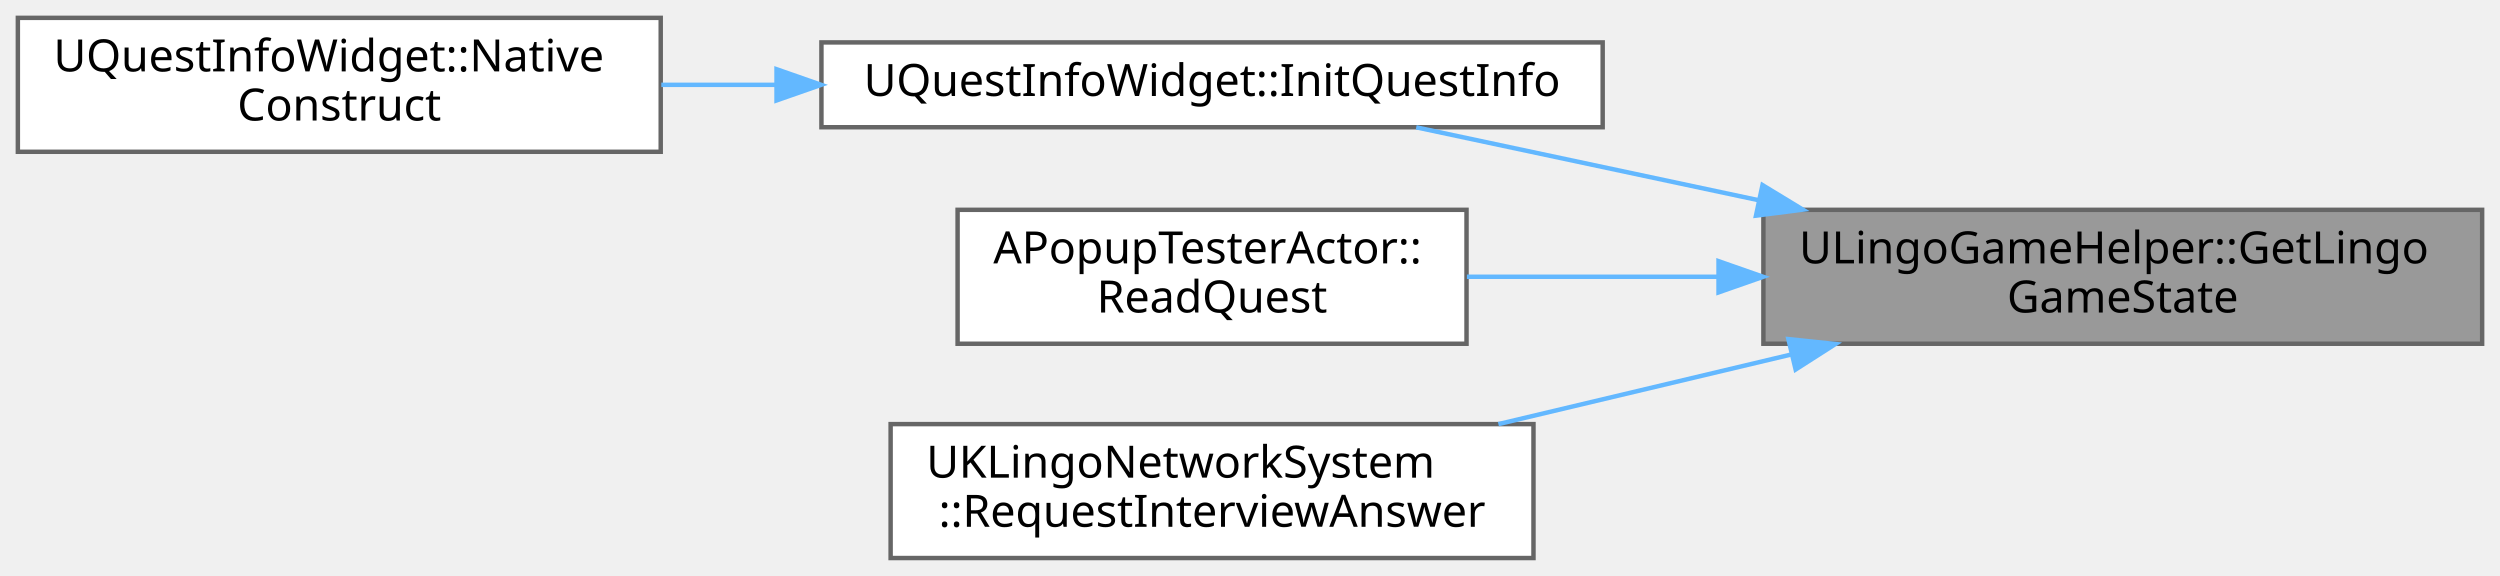
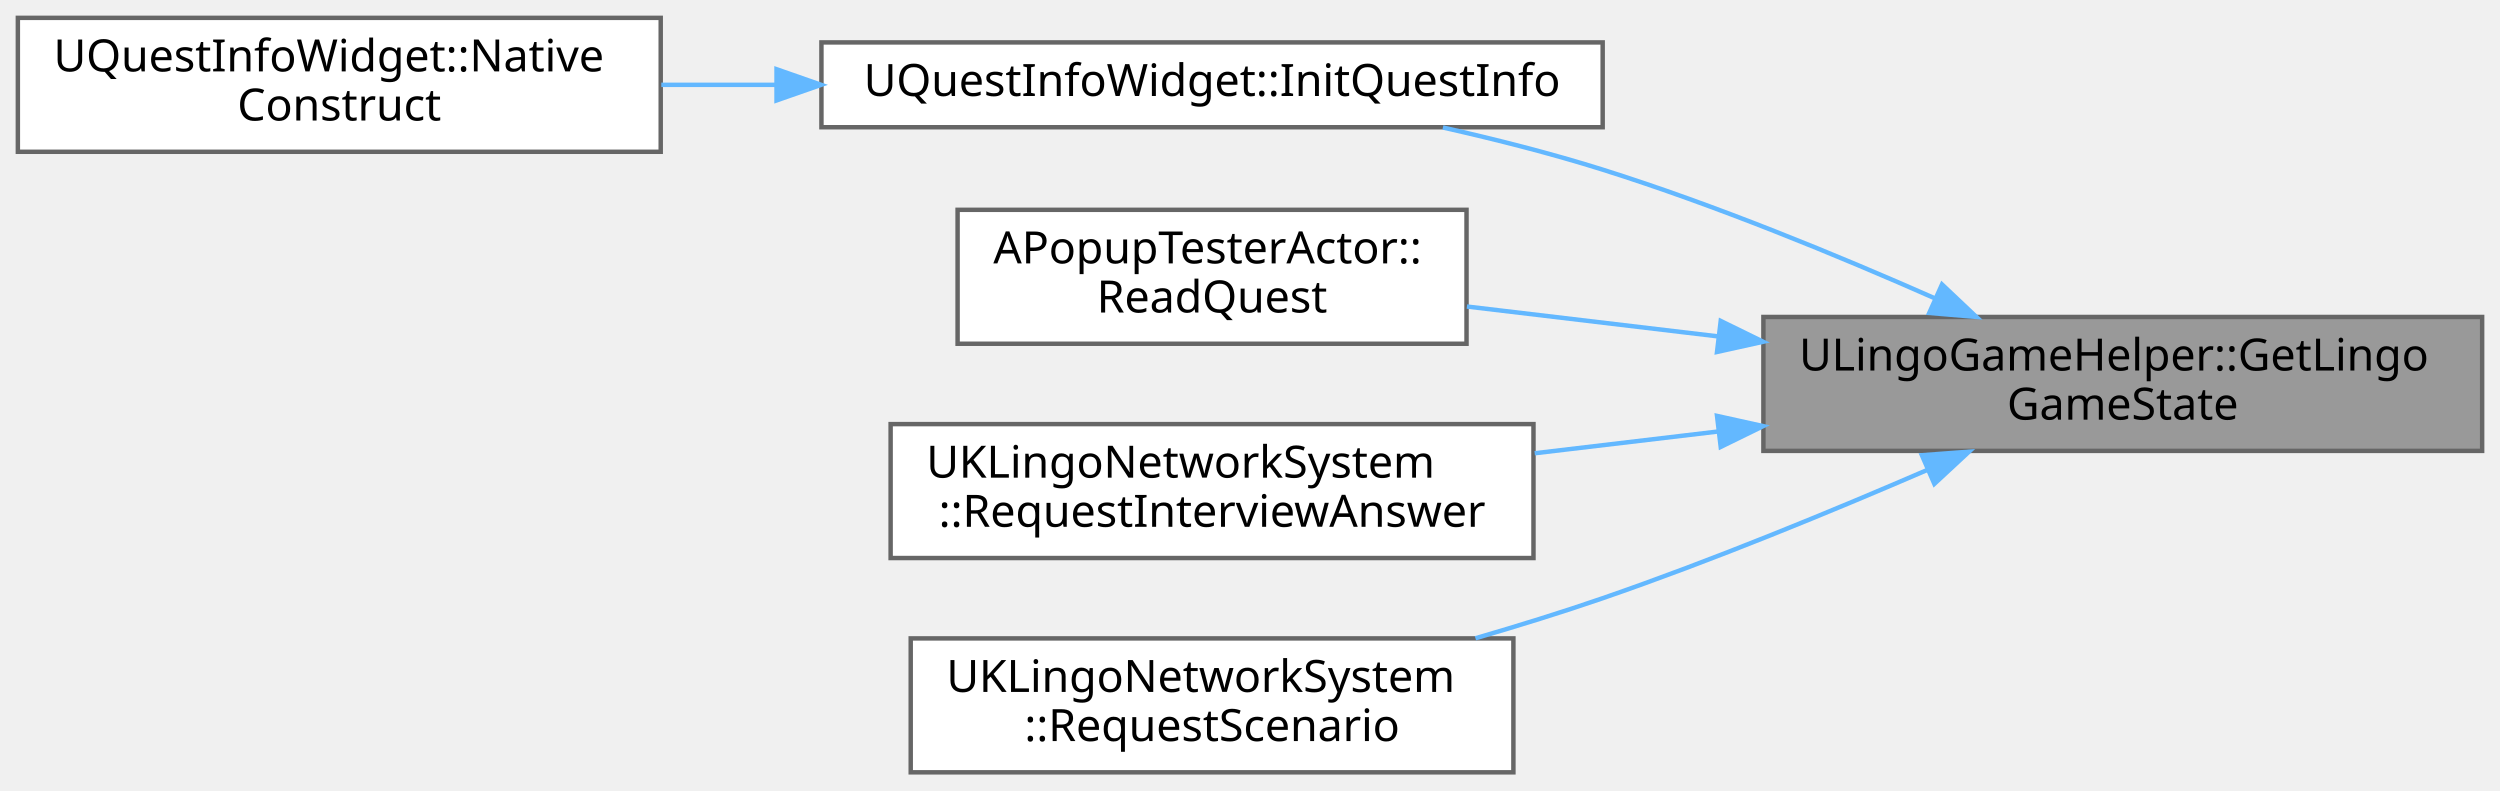
- <svg xmlns="http://www.w3.org/2000/svg" xmlns:xlink="http://www.w3.org/1999/xlink" width="560pt" height="129pt" viewBox="0.00 0.00 560.00 129.00">
-   <g id="graph0" class="graph" transform="scale(1 1) rotate(0) translate(4 125)">
+ <svg xmlns="http://www.w3.org/2000/svg" xmlns:xlink="http://www.w3.org/1999/xlink" width="560pt" height="177pt" viewBox="0.00 0.00 560.00 177.00">
+   <g id="graph0" class="graph" transform="scale(1 1) rotate(0) translate(4 173)">
    <g id="Node000001" class="node">
      <g id="a_Node000001">
        <a xlink:title=" ">
-           <polygon fill="#999999" stroke="#666666" points="552,-78 391,-78 391,-48 552,-48 552,-78" />
-           <text text-anchor="start" x="399" y="-66" font-family="Malgun Gothic" font-size="10.00">ULingoGameHelper::GetLingo</text>
-           <text text-anchor="middle" x="471.5" y="-55" font-family="Malgun Gothic" font-size="10.00">GameState</text>
+           <polygon fill="#999999" stroke="#666666" points="552,-102 391,-102 391,-72 552,-72 552,-102" />
+           <text text-anchor="start" x="399" y="-90" font-family="Malgun Gothic" font-size="10.00">ULingoGameHelper::GetLingo</text>
+           <text text-anchor="middle" x="471.5" y="-79" font-family="Malgun Gothic" font-size="10.00">GameState</text>
        </a>
      </g>
    </g>
    <g id="Node000002" class="node">
      <g id="a_Node000002">
        <a xlink:href="classUQuestInfoWidget.html#a82923dd9fedf779f551931ac05eaea45" target="_top" xlink:title=" ">
-           <polygon fill="white" stroke="#666666" points="355,-115.5 180,-115.5 180,-96.5 355,-96.5 355,-115.5" />
-           <text text-anchor="middle" x="267.5" y="-103.5" font-family="Malgun Gothic" font-size="10.00">UQuestInfoWidget::InitQuestInfo</text>
+           <polygon fill="white" stroke="#666666" points="355,-163.5 180,-163.5 180,-144.5 355,-144.5 355,-163.5" />
+           <text text-anchor="middle" x="267.5" y="-151.5" font-family="Malgun Gothic" font-size="10.00">UQuestInfoWidget::InitQuestInfo</text>
        </a>
      </g>
    </g>
    <g id="edge1_Node000001_Node000002" class="edge">
      <g id="a_edge1_Node000001_Node000002">
        <a xlink:title=" ">
-           <path fill="none" stroke="#63b8ff" d="M389.94,-80.15C363.81,-85.71 335.78,-91.68 313.23,-96.48" />
-           <polygon fill="#63b8ff" stroke="#63b8ff" points="390.8,-83.54 399.85,-78.04 389.34,-76.7 390.8,-83.54" />
+           <path fill="none" stroke="#63b8ff" d="M429.44,-106.16C407.66,-115.78 380.26,-127.05 355,-135 343.56,-138.6 331.06,-141.77 319.21,-144.44" />
+           <polygon fill="#63b8ff" stroke="#63b8ff" points="431.01,-109.29 438.71,-102.01 428.15,-102.9 431.01,-109.29" />
        </a>
      </g>
    </g>
    <g id="Node000004" class="node">
      <g id="a_Node000004">
        <a xlink:href="classAPopupTesterActor.html#a3405fb657b929d0cbea77cb386953834" target="_top" xlink:title=" ">
-           <polygon fill="white" stroke="#666666" points="324.5,-78 210.5,-78 210.5,-48 324.5,-48 324.5,-78" />
-           <text text-anchor="start" x="218.5" y="-66" font-family="Malgun Gothic" font-size="10.00">APopupTesterActor::</text>
-           <text text-anchor="middle" x="267.5" y="-55" font-family="Malgun Gothic" font-size="10.00">ReadQuest</text>
+           <polygon fill="white" stroke="#666666" points="324.5,-126 210.5,-126 210.5,-96 324.5,-96 324.5,-126" />
+           <text text-anchor="start" x="218.5" y="-114" font-family="Malgun Gothic" font-size="10.00">APopupTesterActor::</text>
+           <text text-anchor="middle" x="267.5" y="-103" font-family="Malgun Gothic" font-size="10.00">ReadQuest</text>
        </a>
      </g>
    </g>
    <g id="edge3_Node000001_Node000004" class="edge">
      <g id="a_edge3_Node000001_Node000004">
        <a xlink:title=" ">
-           <path fill="none" stroke="#63b8ff" d="M380.73,-63C361.63,-63 342,-63 324.59,-63" />
-           <polygon fill="#63b8ff" stroke="#63b8ff" points="380.95,-66.5 390.95,-63 380.95,-59.5 380.95,-66.5" />
+           <path fill="none" stroke="#63b8ff" d="M380.99,-97.63C361.81,-99.91 342.08,-102.26 324.59,-104.34" />
+           <polygon fill="#63b8ff" stroke="#63b8ff" points="381.44,-101.11 390.95,-96.45 380.61,-94.16 381.44,-101.11" />
        </a>
      </g>
    </g>
    <g id="Node000005" class="node">
      <g id="a_Node000005">
        <a xlink:href="classUKLingoNetworkSystem.html#a68f5d305d55ac5d34af5b0e5b5a51145" target="_top" xlink:title=" ">
-           <polygon fill="white" stroke="#666666" points="339.5,-30 195.5,-30 195.5,0 339.5,0 339.5,-30" />
-           <text text-anchor="start" x="203.5" y="-18" font-family="Malgun Gothic" font-size="10.00">UKLingoNetworkSystem</text>
-           <text text-anchor="middle" x="267.5" y="-7" font-family="Malgun Gothic" font-size="10.00">::RequestInterviewAnswer</text>
+           <polygon fill="white" stroke="#666666" points="339.5,-78 195.5,-78 195.5,-48 339.5,-48 339.5,-78" />
+           <text text-anchor="start" x="203.5" y="-66" font-family="Malgun Gothic" font-size="10.00">UKLingoNetworkSystem</text>
+           <text text-anchor="middle" x="267.5" y="-55" font-family="Malgun Gothic" font-size="10.00">::RequestInterviewAnswer</text>
        </a>
      </g>
    </g>
    <g id="edge4_Node000001_Node000005" class="edge">
      <g id="a_edge4_Node000001_Node000005">
        <a xlink:title=" ">
-           <path fill="none" stroke="#63b8ff" d="M397.39,-45.63C375.86,-40.51 352.49,-34.96 331.64,-30" />
-           <polygon fill="#63b8ff" stroke="#63b8ff" points="396.6,-49.04 407.14,-47.94 398.22,-42.23 396.6,-49.04" />
+           <path fill="none" stroke="#63b8ff" d="M380.98,-76.36C367.18,-74.72 353.1,-73.05 339.77,-71.47" />
+           <polygon fill="#63b8ff" stroke="#63b8ff" points="380.61,-79.84 390.95,-77.55 381.44,-72.89 380.61,-79.84" />
+         </a>
+       </g>
+     </g>
+     <g id="Node000006" class="node">
+       <g id="a_Node000006">
+         <a xlink:href="classUKLingoNetworkSystem.html#a245c519fba6f3d6e6c103770c02b1a1c" target="_top" xlink:title="Scenario 데이터를 조회합니다.">
+           <polygon fill="white" stroke="#666666" points="335,-30 200,-30 200,0 335,0 335,-30" />
+           <text text-anchor="start" x="208" y="-18" font-family="Malgun Gothic" font-size="10.00">UKLingoNetworkSystem</text>
+           <text text-anchor="middle" x="267.5" y="-7" font-family="Malgun Gothic" font-size="10.00">::RequestScenario</text>
+         </a>
+       </g>
+     </g>
+     <g id="edge5_Node000001_Node000006" class="edge">
+       <g id="a_edge5_Node000001_Node000006">
+         <a xlink:title=" ">
+           <path fill="none" stroke="#63b8ff" d="M427.84,-67.79C406.25,-58.46 379.5,-47.45 355,-39 345.87,-35.85 336.08,-32.82 326.5,-30.03" />
+           <polygon fill="#63b8ff" stroke="#63b8ff" points="426.5,-71.03 437.06,-71.82 429.29,-64.61 426.5,-71.03" />
        </a>
      </g>
    </g>
    <g id="Node000003" class="node">
      <g id="a_Node000003">
        <a xlink:href="classUQuestInfoWidget.html#a2ff972d3fef3e1ada0c1c674ee615ac5" target="_top" xlink:title=" ">
-           <polygon fill="white" stroke="#666666" points="144,-121 0,-121 0,-91 144,-91 144,-121" />
-           <text text-anchor="start" x="8" y="-109" font-family="Malgun Gothic" font-size="10.00">UQuestInfoWidget::Native</text>
-           <text text-anchor="middle" x="72" y="-98" font-family="Malgun Gothic" font-size="10.00">Construct</text>
+           <polygon fill="white" stroke="#666666" points="144,-169 0,-169 0,-139 144,-139 144,-169" />
+           <text text-anchor="start" x="8" y="-157" font-family="Malgun Gothic" font-size="10.00">UQuestInfoWidget::Native</text>
+           <text text-anchor="middle" x="72" y="-146" font-family="Malgun Gothic" font-size="10.00">Construct</text>
        </a>
      </g>
    </g>
    <g id="edge2_Node000002_Node000003" class="edge">
      <g id="a_edge2_Node000002_Node000003">
        <a xlink:title=" ">
-           <path fill="none" stroke="#63b8ff" d="M169.8,-106C161.15,-106 152.5,-106 144.13,-106" />
-           <polygon fill="#63b8ff" stroke="#63b8ff" points="169.94,-109.5 179.94,-106 169.94,-102.5 169.94,-109.5" />
+           <path fill="none" stroke="#63b8ff" d="M169.8,-154C161.15,-154 152.5,-154 144.13,-154" />
+           <polygon fill="#63b8ff" stroke="#63b8ff" points="169.94,-157.5 179.94,-154 169.94,-150.5 169.94,-157.5" />
        </a>
      </g>
    </g>
  </g>
</svg>
